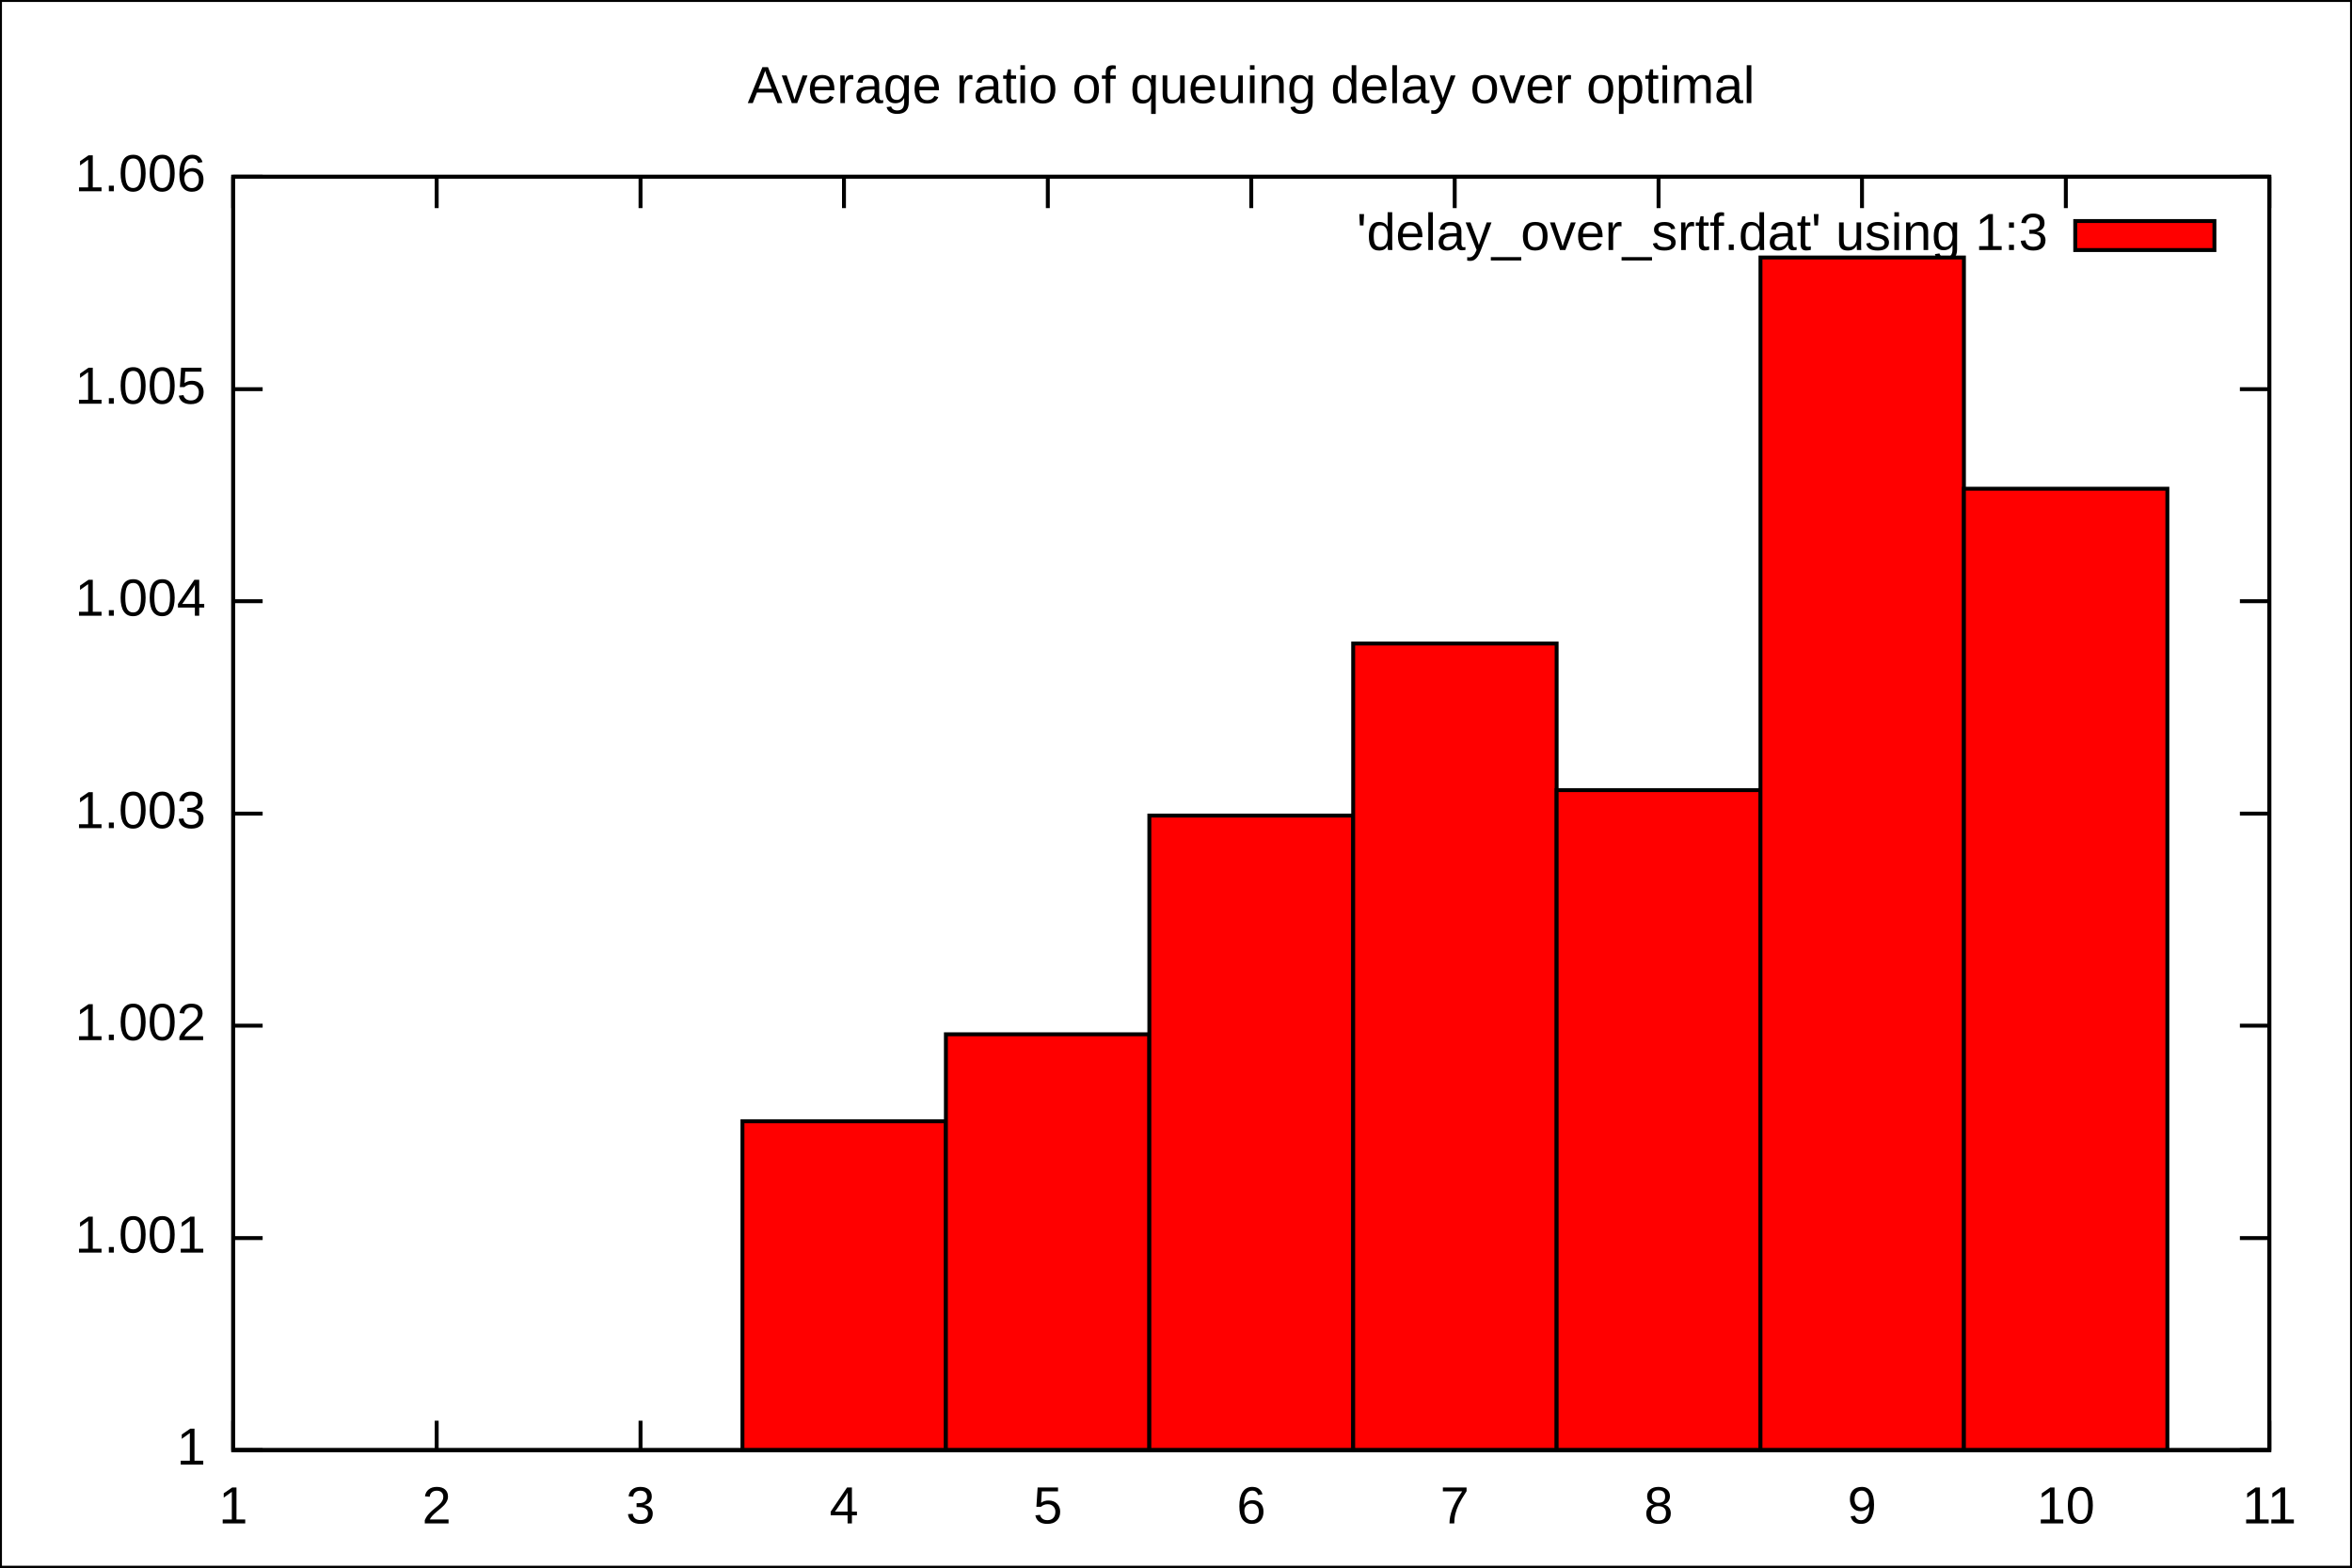
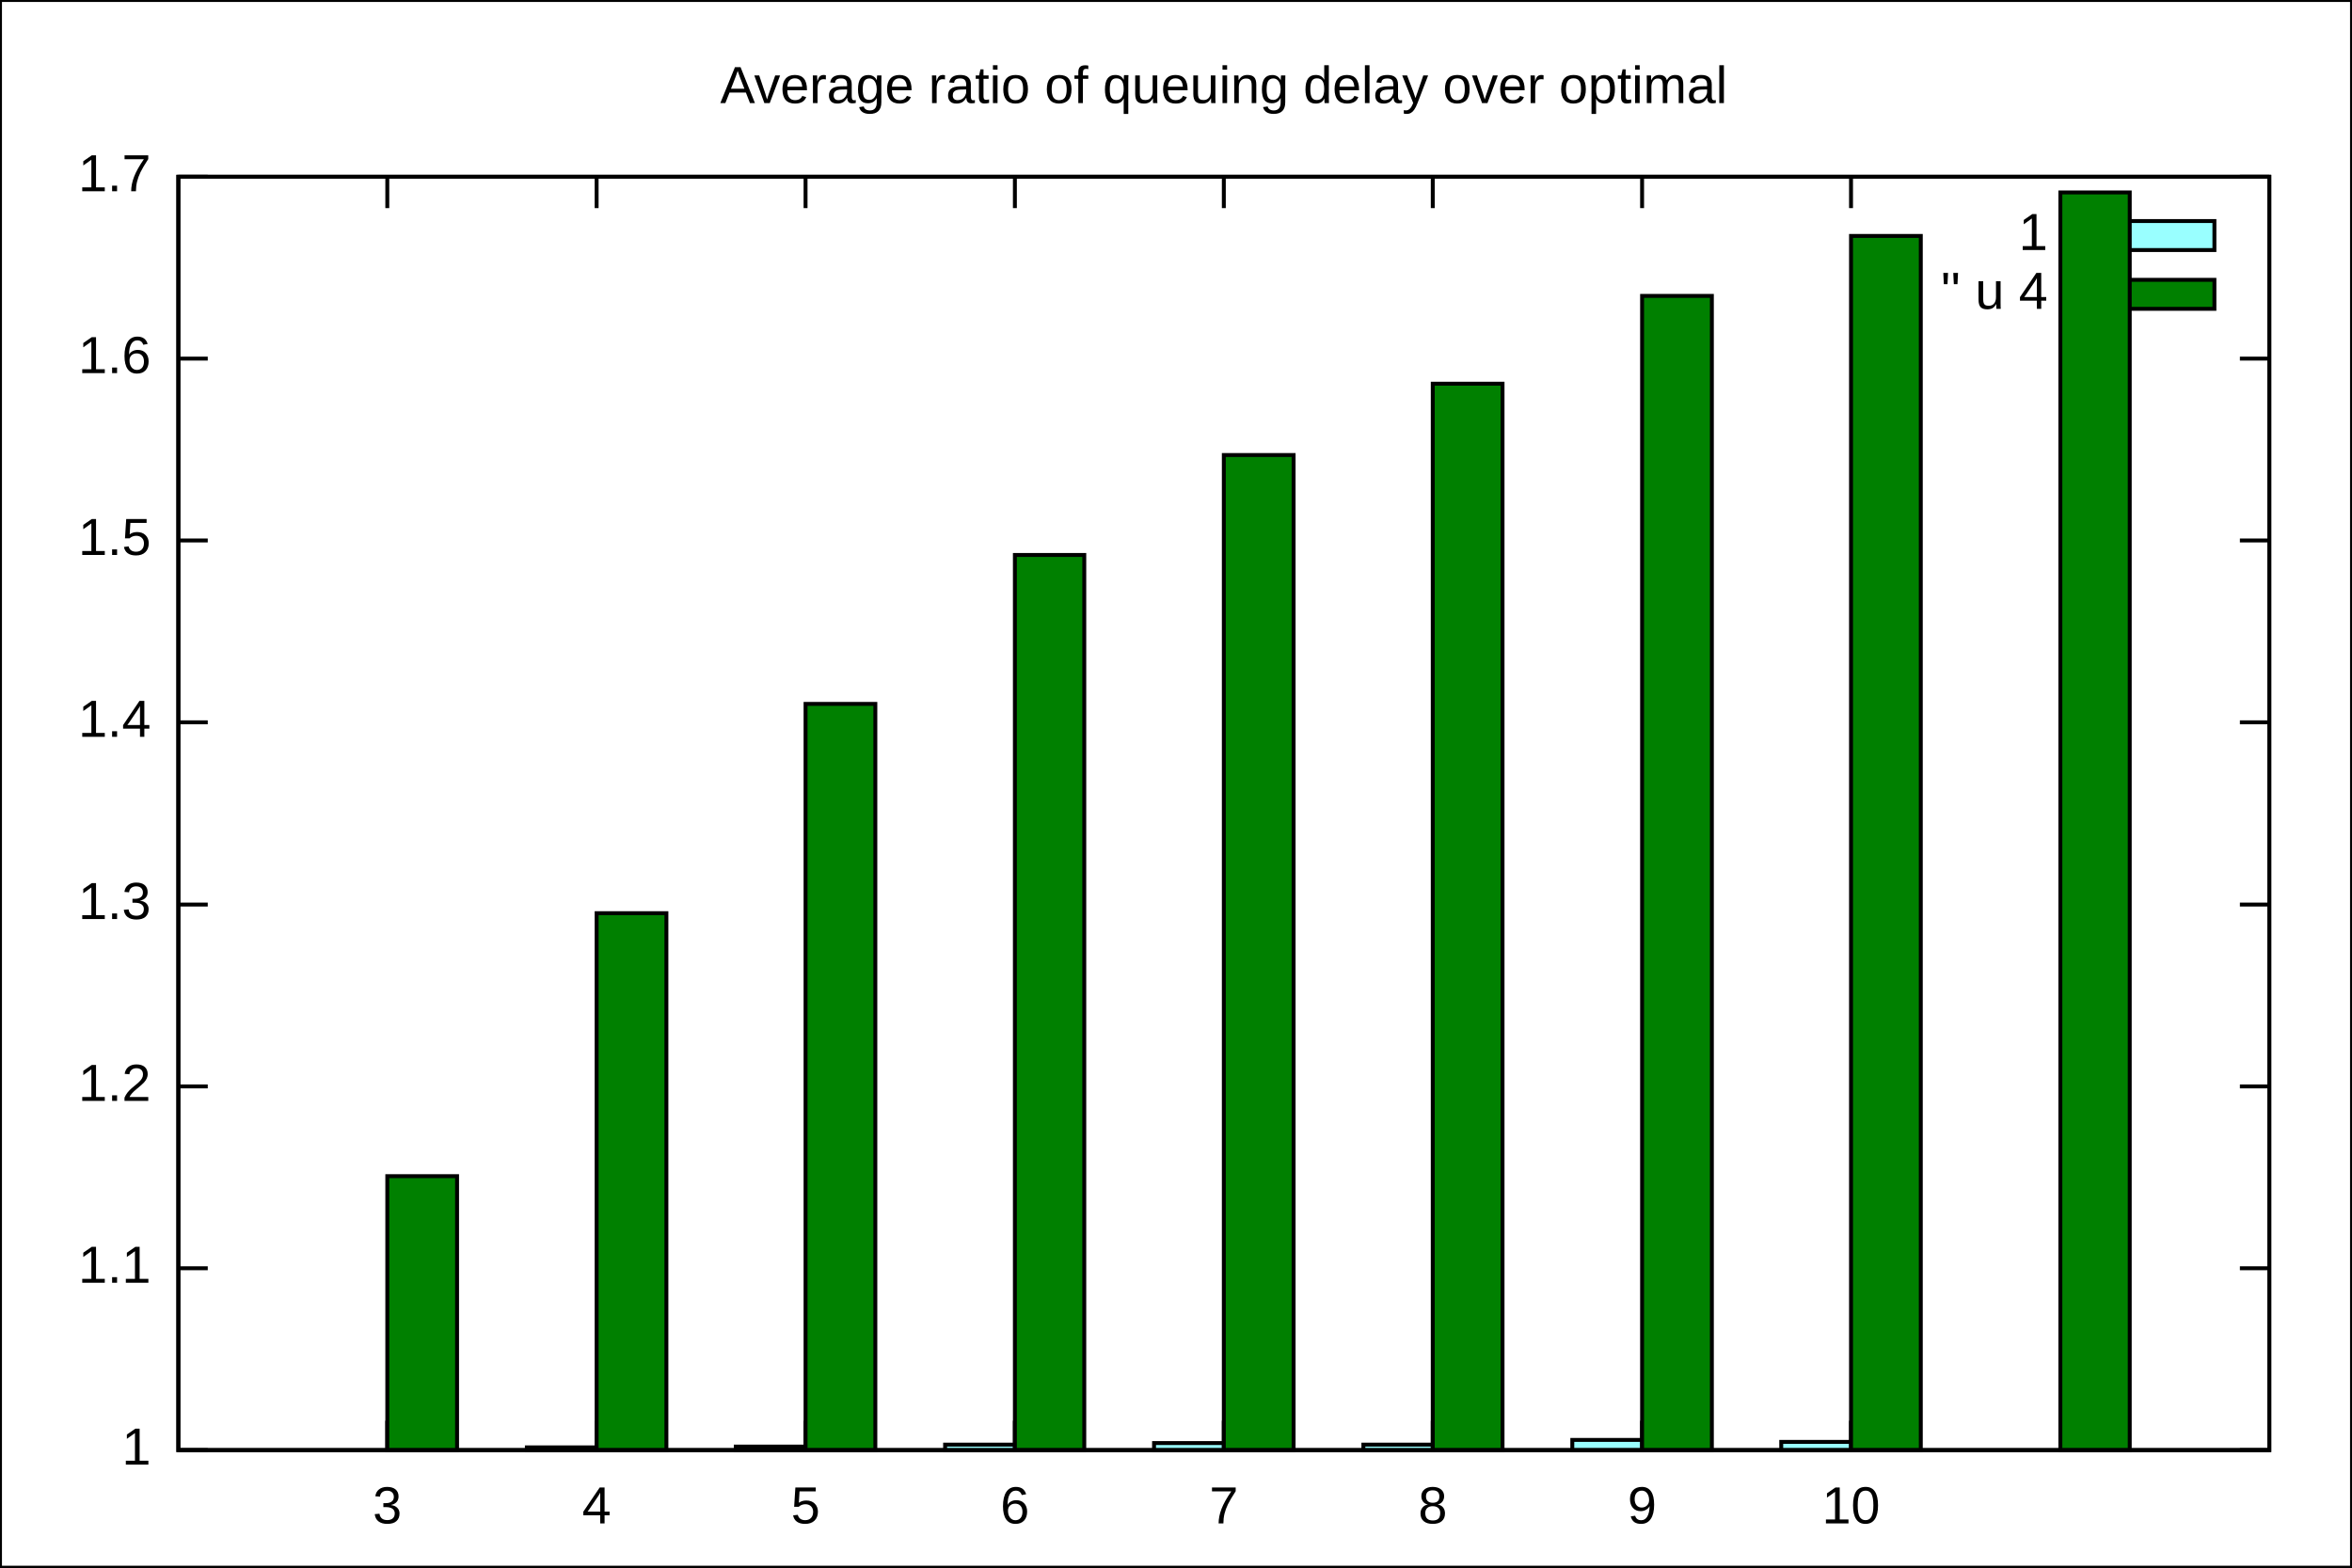
<svg xmlns="http://www.w3.org/2000/svg" xmlns:xlink="http://www.w3.org/1999/xlink" viewBox="0 0 600 400">
  <rect x="0" y="0" width="600" height="400" fill="#ffffff" stroke="black" stroke-width="1" />
  <g id="gnuplot_canvas">
    <defs>
      <circle id="gpDot" r="0.5" stroke-width="0.5" />
      <path id="gpPt0" stroke-width="0.267" stroke="currentColor" d="M-1,0 h2 M0,-1 v2" />
      <path id="gpPt1" stroke-width="0.267" stroke="currentColor" d="M-1,-1 L1,1 M1,-1 L-1,1" />
      <path id="gpPt2" stroke-width="0.267" stroke="currentColor" d="M-1,0 L1,0 M0,-1 L0,1 M-1,-1 L1,1 M-1,1 L1,-1" />
      <rect id="gpPt3" stroke-width="0.267" stroke="currentColor" x="-1" y="-1" width="2" height="2" />
      <rect id="gpPt4" stroke-width="0.267" stroke="currentColor" fill="currentColor" x="-1" y="-1" width="2" height="2" />
      <circle id="gpPt5" stroke-width="0.267" stroke="currentColor" cx="0" cy="0" r="1" />
      <use xlink:href="#gpPt5" id="gpPt6" fill="currentColor" stroke="none" />
      <path id="gpPt7" stroke-width="0.267" stroke="currentColor" d="M0,-1.33 L-1.33,0.67 L1.33,0.67 z" />
      <use xlink:href="#gpPt7" id="gpPt8" fill="currentColor" stroke="none" />
      <use xlink:href="#gpPt7" id="gpPt9" stroke="currentColor" transform="rotate(180)" />
      <use xlink:href="#gpPt9" id="gpPt10" fill="currentColor" stroke="none" />
      <use xlink:href="#gpPt3" id="gpPt11" stroke="currentColor" transform="rotate(45)" />
      <use xlink:href="#gpPt11" id="gpPt12" fill="currentColor" stroke="none" />
    </defs>
    <g style="fill:none; color:white; stroke:currentColor; stroke-width:1.00; stroke-linecap:butt; stroke-linejoin:miter">
</g>
    <g style="fill:none; color:black; stroke:currentColor; stroke-width:1.00; stroke-linecap:butt; stroke-linejoin:miter">
-       <path stroke="black" d="M59.5,370.0 L67.0,370.0 M578.9,370.0 L571.4,370.0  h0.01" />
-       <g transform="translate(52.5,373.7)" style="stroke:none; fill:black; font-family:arial; font-size:10.00pt; text-anchor:end">
+       <path stroke="black" d="M45.5,370.0 L53.0,370.0 M578.9,370.0 L571.4,370.0  h0.01" />
+       <g transform="translate(38.5,373.7)" style="stroke:none; fill:black; font-family:arial; font-size:10.00pt; text-anchor:end">
        <text>
          <tspan> 1</tspan>
        </text>
      </g>
-       <path stroke="black" d="M59.5,315.9 L67.0,315.9 M578.9,315.9 L571.4,315.9  h0.01" />
-       <g transform="translate(52.5,319.6)" style="stroke:none; fill:black; font-family:arial; font-size:10.00pt; text-anchor:end">
-         <text>
-           <tspan> 1.001</tspan>
-         </text>
-       </g>
-       <path stroke="black" d="M59.5,261.7 L67.0,261.7 M578.9,261.7 L571.4,261.7  h0.01" />
-       <g transform="translate(52.5,265.4)" style="stroke:none; fill:black; font-family:arial; font-size:10.00pt; text-anchor:end">
-         <text>
-           <tspan> 1.002</tspan>
-         </text>
-       </g>
-       <path stroke="black" d="M59.5,207.6 L67.0,207.6 M578.9,207.6 L571.4,207.6  h0.01" />
-       <g transform="translate(52.5,211.3)" style="stroke:none; fill:black; font-family:arial; font-size:10.00pt; text-anchor:end">
-         <text>
-           <tspan> 1.003</tspan>
-         </text>
-       </g>
-       <path stroke="black" d="M59.5,153.4 L67.0,153.4 M578.9,153.4 L571.4,153.4  h0.01" />
-       <g transform="translate(52.5,157.1)" style="stroke:none; fill:black; font-family:arial; font-size:10.00pt; text-anchor:end">
-         <text>
-           <tspan> 1.004</tspan>
-         </text>
-       </g>
-       <path stroke="black" d="M59.5,99.3 L67.0,99.3 M578.9,99.3 L571.4,99.3  h0.01" />
-       <g transform="translate(52.5,103.0)" style="stroke:none; fill:black; font-family:arial; font-size:10.00pt; text-anchor:end">
-         <text>
-           <tspan> 1.005</tspan>
-         </text>
-       </g>
-       <path stroke="black" d="M59.5,45.1 L67.0,45.1 M578.9,45.1 L571.4,45.1  h0.01" />
-       <g transform="translate(52.5,48.8)" style="stroke:none; fill:black; font-family:arial; font-size:10.00pt; text-anchor:end">
-         <text>
-           <tspan> 1.006</tspan>
-         </text>
-       </g>
-       <path stroke="black" d="M59.5,370.0 L59.5,362.5 M59.5,45.1 L59.5,52.6  h0.01" />
-       <g transform="translate(59.5,388.7)" style="stroke:none; fill:black; font-family:arial; font-size:10.00pt; text-anchor:middle">
-         <text>
-           <tspan> 1</tspan>
-         </text>
-       </g>
-       <path stroke="black" d="M111.4,370.0 L111.4,362.5 M111.4,45.1 L111.4,52.6  h0.01" />
-       <g transform="translate(111.4,388.7)" style="stroke:none; fill:black; font-family:arial; font-size:10.00pt; text-anchor:middle">
-         <text>
-           <tspan> 2</tspan>
-         </text>
-       </g>
-       <path stroke="black" d="M163.4,370.0 L163.4,362.5 M163.4,45.1 L163.4,52.6  h0.01" />
-       <g transform="translate(163.4,388.7)" style="stroke:none; fill:black; font-family:arial; font-size:10.00pt; text-anchor:middle">
-         <text>
-           <tspan> 3</tspan>
-         </text>
-       </g>
-       <path stroke="black" d="M215.3,370.0 L215.3,362.5 M215.3,45.1 L215.3,52.6  h0.01" />
-       <g transform="translate(215.3,388.7)" style="stroke:none; fill:black; font-family:arial; font-size:10.00pt; text-anchor:middle">
-         <text>
-           <tspan> 4</tspan>
-         </text>
-       </g>
-       <path stroke="black" d="M267.3,370.0 L267.3,362.5 M267.3,45.1 L267.3,52.6  h0.01" />
-       <g transform="translate(267.3,388.7)" style="stroke:none; fill:black; font-family:arial; font-size:10.00pt; text-anchor:middle">
-         <text>
-           <tspan> 5</tspan>
-         </text>
-       </g>
-       <path stroke="black" d="M319.2,370.0 L319.2,362.5 M319.2,45.1 L319.2,52.6  h0.01" />
-       <g transform="translate(319.2,388.7)" style="stroke:none; fill:black; font-family:arial; font-size:10.00pt; text-anchor:middle">
-         <text>
-           <tspan> 6</tspan>
-         </text>
-       </g>
-       <path stroke="black" d="M371.1,370.0 L371.1,362.5 M371.1,45.1 L371.1,52.6  h0.01" />
-       <g transform="translate(371.1,388.7)" style="stroke:none; fill:black; font-family:arial; font-size:10.00pt; text-anchor:middle">
-         <text>
-           <tspan> 7</tspan>
-         </text>
-       </g>
-       <path stroke="black" d="M423.1,370.0 L423.1,362.5 M423.1,45.1 L423.1,52.6  h0.01" />
-       <g transform="translate(423.1,388.7)" style="stroke:none; fill:black; font-family:arial; font-size:10.00pt; text-anchor:middle">
-         <text>
-           <tspan> 8</tspan>
-         </text>
-       </g>
-       <path stroke="black" d="M475.0,370.0 L475.0,362.5 M475.0,45.1 L475.0,52.6  h0.01" />
-       <g transform="translate(475.0,388.7)" style="stroke:none; fill:black; font-family:arial; font-size:10.00pt; text-anchor:middle">
-         <text>
-           <tspan> 9</tspan>
-         </text>
-       </g>
-       <path stroke="black" d="M527.0,370.0 L527.0,362.5 M527.0,45.1 L527.0,52.6  h0.01" />
-       <g transform="translate(527.0,388.7)" style="stroke:none; fill:black; font-family:arial; font-size:10.00pt; text-anchor:middle">
-         <text>
-           <tspan> 10</tspan>
-         </text>
-       </g>
-       <path stroke="black" d="M578.9,370.0 L578.9,362.5 M578.9,45.1 L578.9,52.6  h0.01" />
-       <g transform="translate(578.9,388.7)" style="stroke:none; fill:black; font-family:arial; font-size:10.00pt; text-anchor:middle">
-         <text>
-           <tspan> 11</tspan>
-         </text>
-       </g>
-       <path stroke="black" d="M59.5,45.1 L59.5,370.0 L578.9,370.0 L578.9,45.1 L59.5,45.1 Z  h0.01" />
-       <g transform="translate(319.2,26.3)" style="stroke:none; fill:black; font-family:arial; font-size:10.00pt; text-anchor:middle">
+       <path stroke="black" d="M45.5,323.6 L53.0,323.6 M578.9,323.6 L571.4,323.6  h0.01" />
+       <g transform="translate(38.5,327.3)" style="stroke:none; fill:black; font-family:arial; font-size:10.00pt; text-anchor:end">
+         <text>
+           <tspan> 1.1</tspan>
+         </text>
+       </g>
+       <path stroke="black" d="M45.5,277.2 L53.0,277.2 M578.9,277.2 L571.4,277.2  h0.01" />
+       <g transform="translate(38.5,280.9)" style="stroke:none; fill:black; font-family:arial; font-size:10.00pt; text-anchor:end">
+         <text>
+           <tspan> 1.2</tspan>
+         </text>
+       </g>
+       <path stroke="black" d="M45.5,230.8 L53.0,230.8 M578.9,230.8 L571.4,230.8  h0.01" />
+       <g transform="translate(38.5,234.5)" style="stroke:none; fill:black; font-family:arial; font-size:10.00pt; text-anchor:end">
+         <text>
+           <tspan> 1.3</tspan>
+         </text>
+       </g>
+       <path stroke="black" d="M45.5,184.3 L53.0,184.3 M578.9,184.3 L571.4,184.3  h0.01" />
+       <g transform="translate(38.5,188.0)" style="stroke:none; fill:black; font-family:arial; font-size:10.00pt; text-anchor:end">
+         <text>
+           <tspan> 1.4</tspan>
+         </text>
+       </g>
+       <path stroke="black" d="M45.5,137.9 L53.0,137.9 M578.9,137.9 L571.4,137.9  h0.01" />
+       <g transform="translate(38.5,141.6)" style="stroke:none; fill:black; font-family:arial; font-size:10.00pt; text-anchor:end">
+         <text>
+           <tspan> 1.5</tspan>
+         </text>
+       </g>
+       <path stroke="black" d="M45.5,91.5 L53.0,91.5 M578.9,91.5 L571.4,91.5  h0.01" />
+       <g transform="translate(38.5,95.2)" style="stroke:none; fill:black; font-family:arial; font-size:10.00pt; text-anchor:end">
+         <text>
+           <tspan> 1.6</tspan>
+         </text>
+       </g>
+       <path stroke="black" d="M45.5,45.1 L53.0,45.1 M578.9,45.1 L571.4,45.1  h0.01" />
+       <g transform="translate(38.5,48.8)" style="stroke:none; fill:black; font-family:arial; font-size:10.00pt; text-anchor:end">
+         <text>
+           <tspan> 1.7</tspan>
+         </text>
+       </g>
+       <path stroke="black" d="M98.8,370.0 L98.8,362.5 M98.8,45.1 L98.8,52.6  h0.01" />
+       <g transform="translate(98.8,388.7)" style="stroke:none; fill:black; font-family:arial; font-size:10.00pt; text-anchor:middle">
+         <text>
+           <tspan>3</tspan>
+         </text>
+       </g>
+       <path stroke="black" d="M152.2,370.0 L152.2,362.5 M152.2,45.1 L152.2,52.6  h0.01" />
+       <g transform="translate(152.2,388.7)" style="stroke:none; fill:black; font-family:arial; font-size:10.00pt; text-anchor:middle">
+         <text>
+           <tspan>4</tspan>
+         </text>
+       </g>
+       <path stroke="black" d="M205.5,370.0 L205.5,362.5 M205.5,45.1 L205.5,52.6  h0.01" />
+       <g transform="translate(205.5,388.7)" style="stroke:none; fill:black; font-family:arial; font-size:10.00pt; text-anchor:middle">
+         <text>
+           <tspan>5</tspan>
+         </text>
+       </g>
+       <path stroke="black" d="M258.9,370.0 L258.9,362.5 M258.9,45.1 L258.9,52.6  h0.01" />
+       <g transform="translate(258.9,388.7)" style="stroke:none; fill:black; font-family:arial; font-size:10.00pt; text-anchor:middle">
+         <text>
+           <tspan>6</tspan>
+         </text>
+       </g>
+       <path stroke="black" d="M312.2,370.0 L312.2,362.5 M312.2,45.1 L312.2,52.6  h0.01" />
+       <g transform="translate(312.2,388.7)" style="stroke:none; fill:black; font-family:arial; font-size:10.00pt; text-anchor:middle">
+         <text>
+           <tspan>7</tspan>
+         </text>
+       </g>
+       <path stroke="black" d="M365.5,370.0 L365.5,362.5 M365.5,45.1 L365.5,52.6  h0.01" />
+       <g transform="translate(365.5,388.7)" style="stroke:none; fill:black; font-family:arial; font-size:10.00pt; text-anchor:middle">
+         <text>
+           <tspan>8</tspan>
+         </text>
+       </g>
+       <path stroke="black" d="M418.9,370.0 L418.9,362.5 M418.9,45.1 L418.9,52.6  h0.01" />
+       <g transform="translate(418.9,388.7)" style="stroke:none; fill:black; font-family:arial; font-size:10.00pt; text-anchor:middle">
+         <text>
+           <tspan>9</tspan>
+         </text>
+       </g>
+       <path stroke="black" d="M472.2,370.0 L472.2,362.5 M472.2,45.1 L472.2,52.6  h0.01" />
+       <g transform="translate(472.2,388.7)" style="stroke:none; fill:black; font-family:arial; font-size:10.00pt; text-anchor:middle">
+         <text>
+           <tspan>10</tspan>
+         </text>
+       </g>
+       <path stroke="black" d="M45.5,45.1 L45.5,370.0 L578.9,370.0 L578.9,45.1 L45.5,45.1 Z  h0.01" />
+       <g transform="translate(312.2,26.3)" style="stroke:none; fill:black; font-family:arial; font-size:10.00pt; text-anchor:middle">
        <text>
          <tspan>Average ratio of queuing delay over optimal</tspan>
        </text>
      </g>
    </g>
    <g id="delay_ratio_plot_1">
      <g style="fill:none; color:red; stroke:currentColor; stroke-width:1.00; stroke-linecap:butt; stroke-linejoin:miter">
        <g visibility="visible">
          <g transform="translate(522.4,63.8)" style="stroke:none; fill:black; font-family:arial; font-size:10.00pt; text-anchor:end">
-             <text>'delay_over_srtf.dat' using 1:3</text>
+             <text>
+               <tspan>1</tspan>
+             </text>
          </g>
          <g style="stroke:none; shape-rendering:crispEdges">
-             <polygon fill="currentColor" points="529.4,63.8 564.9,63.8 564.9,56.3 529.4,56.3 " />
+             <polygon fill="rgb(153, 255, 255)" points="529.4,63.8 564.9,63.8 564.9,56.3 529.4,56.3 " />
          </g>
          <path stroke="black" d="M529.4,63.8 L564.9,63.8 L564.9,56.4 L529.4,56.4 L529.4,63.8 Z  h0.01" />
        </g>
        <g style="stroke:none; shape-rendering:crispEdges">
-           <polygon fill="currentColor" points="189.4,370.0 241.4,370.0 241.4,286.0 189.4,286.0 " />
-         </g>
-         <path stroke="black" d="M189.4,370.0 L189.4,286.1 L241.3,286.1 L241.3,370.0 L189.4,370.0 Z  h0.01" />
+           <polygon fill="rgb(153, 255, 255)" points="134.4,370.0 152.3,370.0 152.3,369.2 134.4,369.2 " />
+         </g>
+         <path stroke="black" d="M134.4,370.0 L134.4,369.3 L152.2,369.3 L152.2,370.0 L134.4,370.0 Z  h0.01" />
      </g>
      <g style="fill:none; color:red; stroke:currentColor; stroke-width:1.00; stroke-linecap:butt; stroke-linejoin:miter">
        <g style="stroke:none; shape-rendering:crispEdges">
-           <polygon fill="currentColor" points="241.3,370.0 293.3,370.0 293.3,263.8 241.3,263.8 " />
-         </g>
-         <path stroke="black" d="M241.3,370.0 L241.3,263.9 L293.2,263.9 L293.2,370.0 L241.3,370.0 Z  h0.01" />
-         <g style="stroke:none; shape-rendering:crispEdges">
-           <polygon fill="currentColor" points="293.2,370.0 345.3,370.0 345.3,208.0 293.2,208.0 " />
-         </g>
-         <path stroke="black" d="M293.2,370.0 L293.2,208.1 L345.2,208.1 L345.2,370.0 L293.2,370.0 Z  h0.01" />
-         <g style="stroke:none; shape-rendering:crispEdges">
-           <polygon fill="currentColor" points="345.2,370.0 397.2,370.0 397.2,164.1 345.2,164.1 " />
-         </g>
-         <path stroke="black" d="M345.2,370.0 L345.2,164.2 L397.1,164.2 L397.1,370.0 L345.2,370.0 Z  h0.01" />
-         <g style="stroke:none; shape-rendering:crispEdges">
-           <polygon fill="currentColor" points="397.1,370.0 449.2,370.0 449.2,201.5 397.1,201.5 " />
-         </g>
-         <path stroke="black" d="M397.1,370.0 L397.1,201.6 L449.1,201.6 L449.1,370.0 L397.1,370.0 Z  h0.01" />
-         <g style="stroke:none; shape-rendering:crispEdges">
-           <polygon fill="currentColor" points="449.1,370.0 501.1,370.0 501.1,65.6 449.1,65.6 " />
-         </g>
-         <path stroke="black" d="M449.1,370.0 L449.1,65.7 L501.0,65.7 L501.0,370.0 L449.1,370.0 Z  h0.01" />
-         <g style="stroke:none; shape-rendering:crispEdges">
-           <polygon fill="currentColor" points="501.0,370.0 553.0,370.0 553.0,124.6 501.0,124.6 " />
-         </g>
-         <path stroke="black" d="M501.0,370.0 L501.0,124.7 L552.9,124.7 L552.9,370.0 L501.0,370.0 Z  h0.01" />
+           <polygon fill="rgb(153, 255, 255)" points="187.7,370.0 205.6,370.0 205.6,369.0 187.7,369.0 " />
+         </g>
+         <path stroke="black" d="M187.7,370.0 L187.7,369.1 L205.5,369.1 L205.5,370.0 L187.7,370.0 Z  h0.01" />
+         <g style="stroke:none; shape-rendering:crispEdges">
+           <polygon fill="rgb(153, 255, 255)" points="241.1,370.0 259.0,370.0 259.0,368.5 241.1,368.5 " />
+         </g>
+         <path stroke="black" d="M241.1,370.0 L241.1,368.6 L258.9,368.6 L258.9,370.0 L241.1,370.0 Z  h0.01" />
+         <g style="stroke:none; shape-rendering:crispEdges">
+           <polygon fill="rgb(153, 255, 255)" points="294.4,370.0 312.3,370.0 312.3,368.1 294.4,368.1 " />
+         </g>
+         <path stroke="black" d="M294.4,370.0 L294.4,368.2 L312.2,368.2 L312.2,370.0 L294.4,370.0 Z  h0.01" />
+         <g style="stroke:none; shape-rendering:crispEdges">
+           <polygon fill="rgb(153, 255, 255)" points="347.8,370.0 365.6,370.0 365.6,368.5 347.8,368.5 " />
+         </g>
+         <path stroke="black" d="M347.8,370.0 L347.8,368.6 L365.5,368.6 L365.5,370.0 L347.8,370.0 Z  h0.01" />
+         <g style="stroke:none; shape-rendering:crispEdges">
+           <polygon fill="rgb(153, 255, 255)" points="401.1,370.0 419.0,370.0 419.0,367.3 401.1,367.3 " />
+         </g>
+         <path stroke="black" d="M401.1,370.0 L401.1,367.4 L418.9,367.4 L418.9,370.0 L401.1,370.0 Z  h0.01" />
+         <g style="stroke:none; shape-rendering:crispEdges">
+           <polygon fill="rgb(153, 255, 255)" points="454.4,370.0 472.3,370.0 472.3,367.8 454.4,367.8 " />
+         </g>
+         <path stroke="black" d="M454.4,370.0 L454.4,367.9 L472.2,367.9 L472.2,370.0 L454.4,370.0 Z  h0.01" />
+       </g>
+     </g>
+     <g id="delay_ratio_plot_2">
+       <g style="fill:none; color:green; stroke:currentColor; stroke-width:1.00; stroke-linecap:butt; stroke-linejoin:miter">
+         <g visibility="visible">
+           <g transform="translate(522.4,78.8)" style="stroke:none; fill:black; font-family:arial; font-size:10.00pt; text-anchor:end">
+             <text>'' u 4</text>
+           </g>
+           <g style="stroke:none; shape-rendering:crispEdges">
+             <polygon fill="currentColor" points="529.4,78.8 564.9,78.8 564.9,71.3 529.4,71.3 " />
+           </g>
+           <path stroke="black" d="M529.4,78.8 L564.9,78.8 L564.9,71.4 L529.4,71.4 L529.4,78.8 Z  h0.01" />
+         </g>
+         <g style="stroke:none; shape-rendering:crispEdges">
+           <polygon fill="currentColor" points="98.8,370.0 116.7,370.0 116.7,300.0 98.8,300.0 " />
+         </g>
+         <path stroke="black" d="M98.8,370.0 L98.8,300.1 L116.6,300.1 L116.6,370.0 L98.8,370.0 Z  h0.01" />
+       </g>
+       <g style="fill:none; color:green; stroke:currentColor; stroke-width:1.00; stroke-linecap:butt; stroke-linejoin:miter">
+         <g style="stroke:none; shape-rendering:crispEdges">
+           <polygon fill="currentColor" points="152.2,370.0 170.1,370.0 170.1,232.9 152.2,232.9 " />
+         </g>
+         <path stroke="black" d="M152.2,370.0 L152.2,233.0 L170.0,233.0 L170.0,370.0 L152.2,370.0 Z  h0.01" />
+         <g style="stroke:none; shape-rendering:crispEdges">
+           <polygon fill="currentColor" points="205.5,370.0 223.4,370.0 223.4,179.5 205.5,179.5 " />
+         </g>
+         <path stroke="black" d="M205.5,370.0 L205.5,179.6 L223.3,179.6 L223.3,370.0 L205.5,370.0 Z  h0.01" />
+         <g style="stroke:none; shape-rendering:crispEdges">
+           <polygon fill="currentColor" points="258.9,370.0 276.7,370.0 276.7,141.5 258.9,141.5 " />
+         </g>
+         <path stroke="black" d="M258.9,370.0 L258.9,141.6 L276.6,141.6 L276.6,370.0 L258.9,370.0 Z  h0.01" />
+         <g style="stroke:none; shape-rendering:crispEdges">
+           <polygon fill="currentColor" points="312.2,370.0 330.1,370.0 330.1,116.0 312.2,116.0 " />
+         </g>
+         <path stroke="black" d="M312.2,370.0 L312.2,116.1 L330.0,116.1 L330.0,370.0 L312.2,370.0 Z  h0.01" />
+         <g style="stroke:none; shape-rendering:crispEdges">
+           <polygon fill="currentColor" points="365.5,370.0 383.4,370.0 383.4,97.8 365.5,97.8 " />
+         </g>
+         <path stroke="black" d="M365.5,370.0 L365.5,97.9 L383.3,97.9 L383.3,370.0 L365.5,370.0 Z  h0.01" />
+         <g style="stroke:none; shape-rendering:crispEdges">
+           <polygon fill="currentColor" points="418.9,370.0 436.8,370.0 436.8,75.4 418.9,75.4 " />
+         </g>
+         <path stroke="black" d="M418.9,370.0 L418.9,75.5 L436.7,75.5 L436.7,370.0 L418.9,370.0 Z  h0.01" />
+         <g style="stroke:none; shape-rendering:crispEdges">
+           <polygon fill="currentColor" points="472.2,370.0 490.1,370.0 490.1,60.1 472.2,60.1 " />
+         </g>
+         <path stroke="black" d="M472.2,370.0 L472.2,60.2 L490.0,60.2 L490.0,370.0 L472.2,370.0 Z  h0.01" />
+         <g style="stroke:none; shape-rendering:crispEdges">
+           <polygon fill="currentColor" points="525.6,370.0 543.4,370.0 543.4,49.0 525.6,49.0 " />
+         </g>
+         <path stroke="black" d="M525.6,370.0 L525.6,49.1 L543.3,49.1 L543.3,370.0 L525.6,370.0 Z  h0.01" />
      </g>
    </g>
    <g style="fill:none; color:black; stroke:currentColor; stroke-width:1.00; stroke-linecap:butt; stroke-linejoin:miter">
-       <path stroke="black" d="M59.5,45.1 L59.5,370.0 L578.9,370.0 L578.9,45.1 L59.5,45.1 Z  h0.01" />
+       <path stroke="black" d="M45.5,45.1 L45.5,370.0 L578.9,370.0 L578.9,45.1 L45.5,45.1 Z  h0.01" />
    </g>
  </g>
  <text id="coord_text" text-anchor="start" pointer-events="none" font-size="12" font-family="Arial" visibility="hidden"> </text>
</svg>
